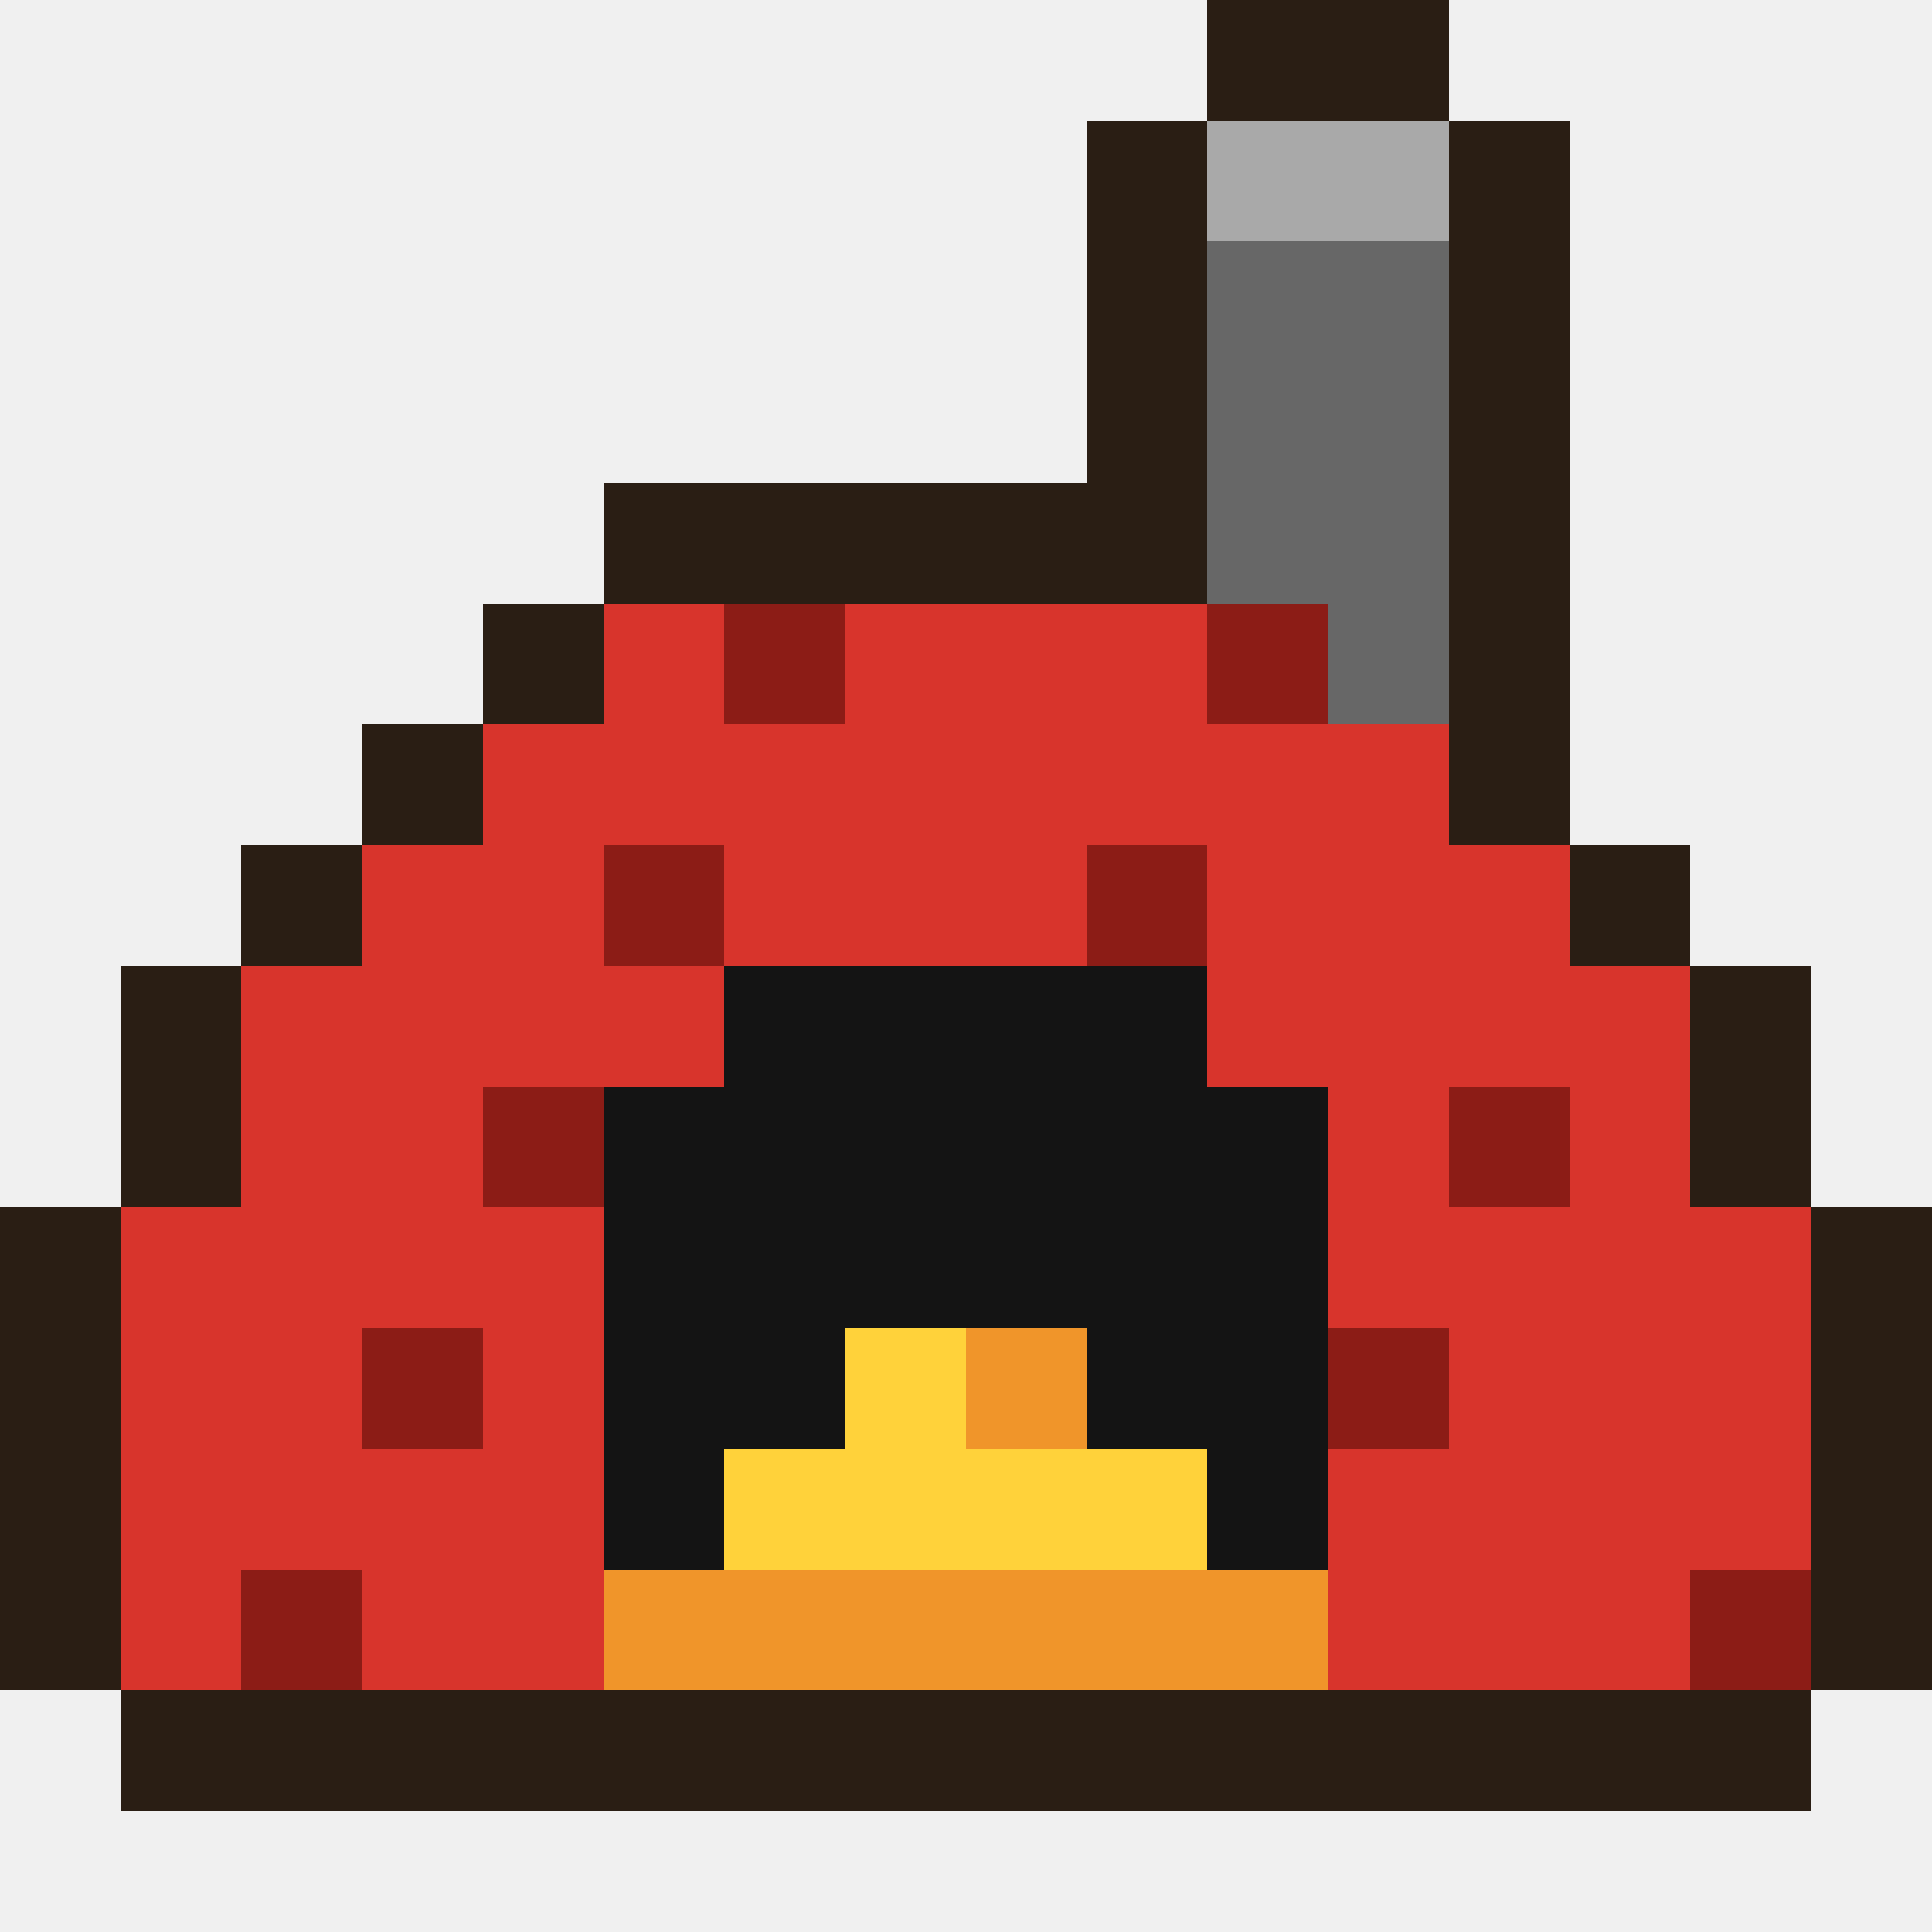
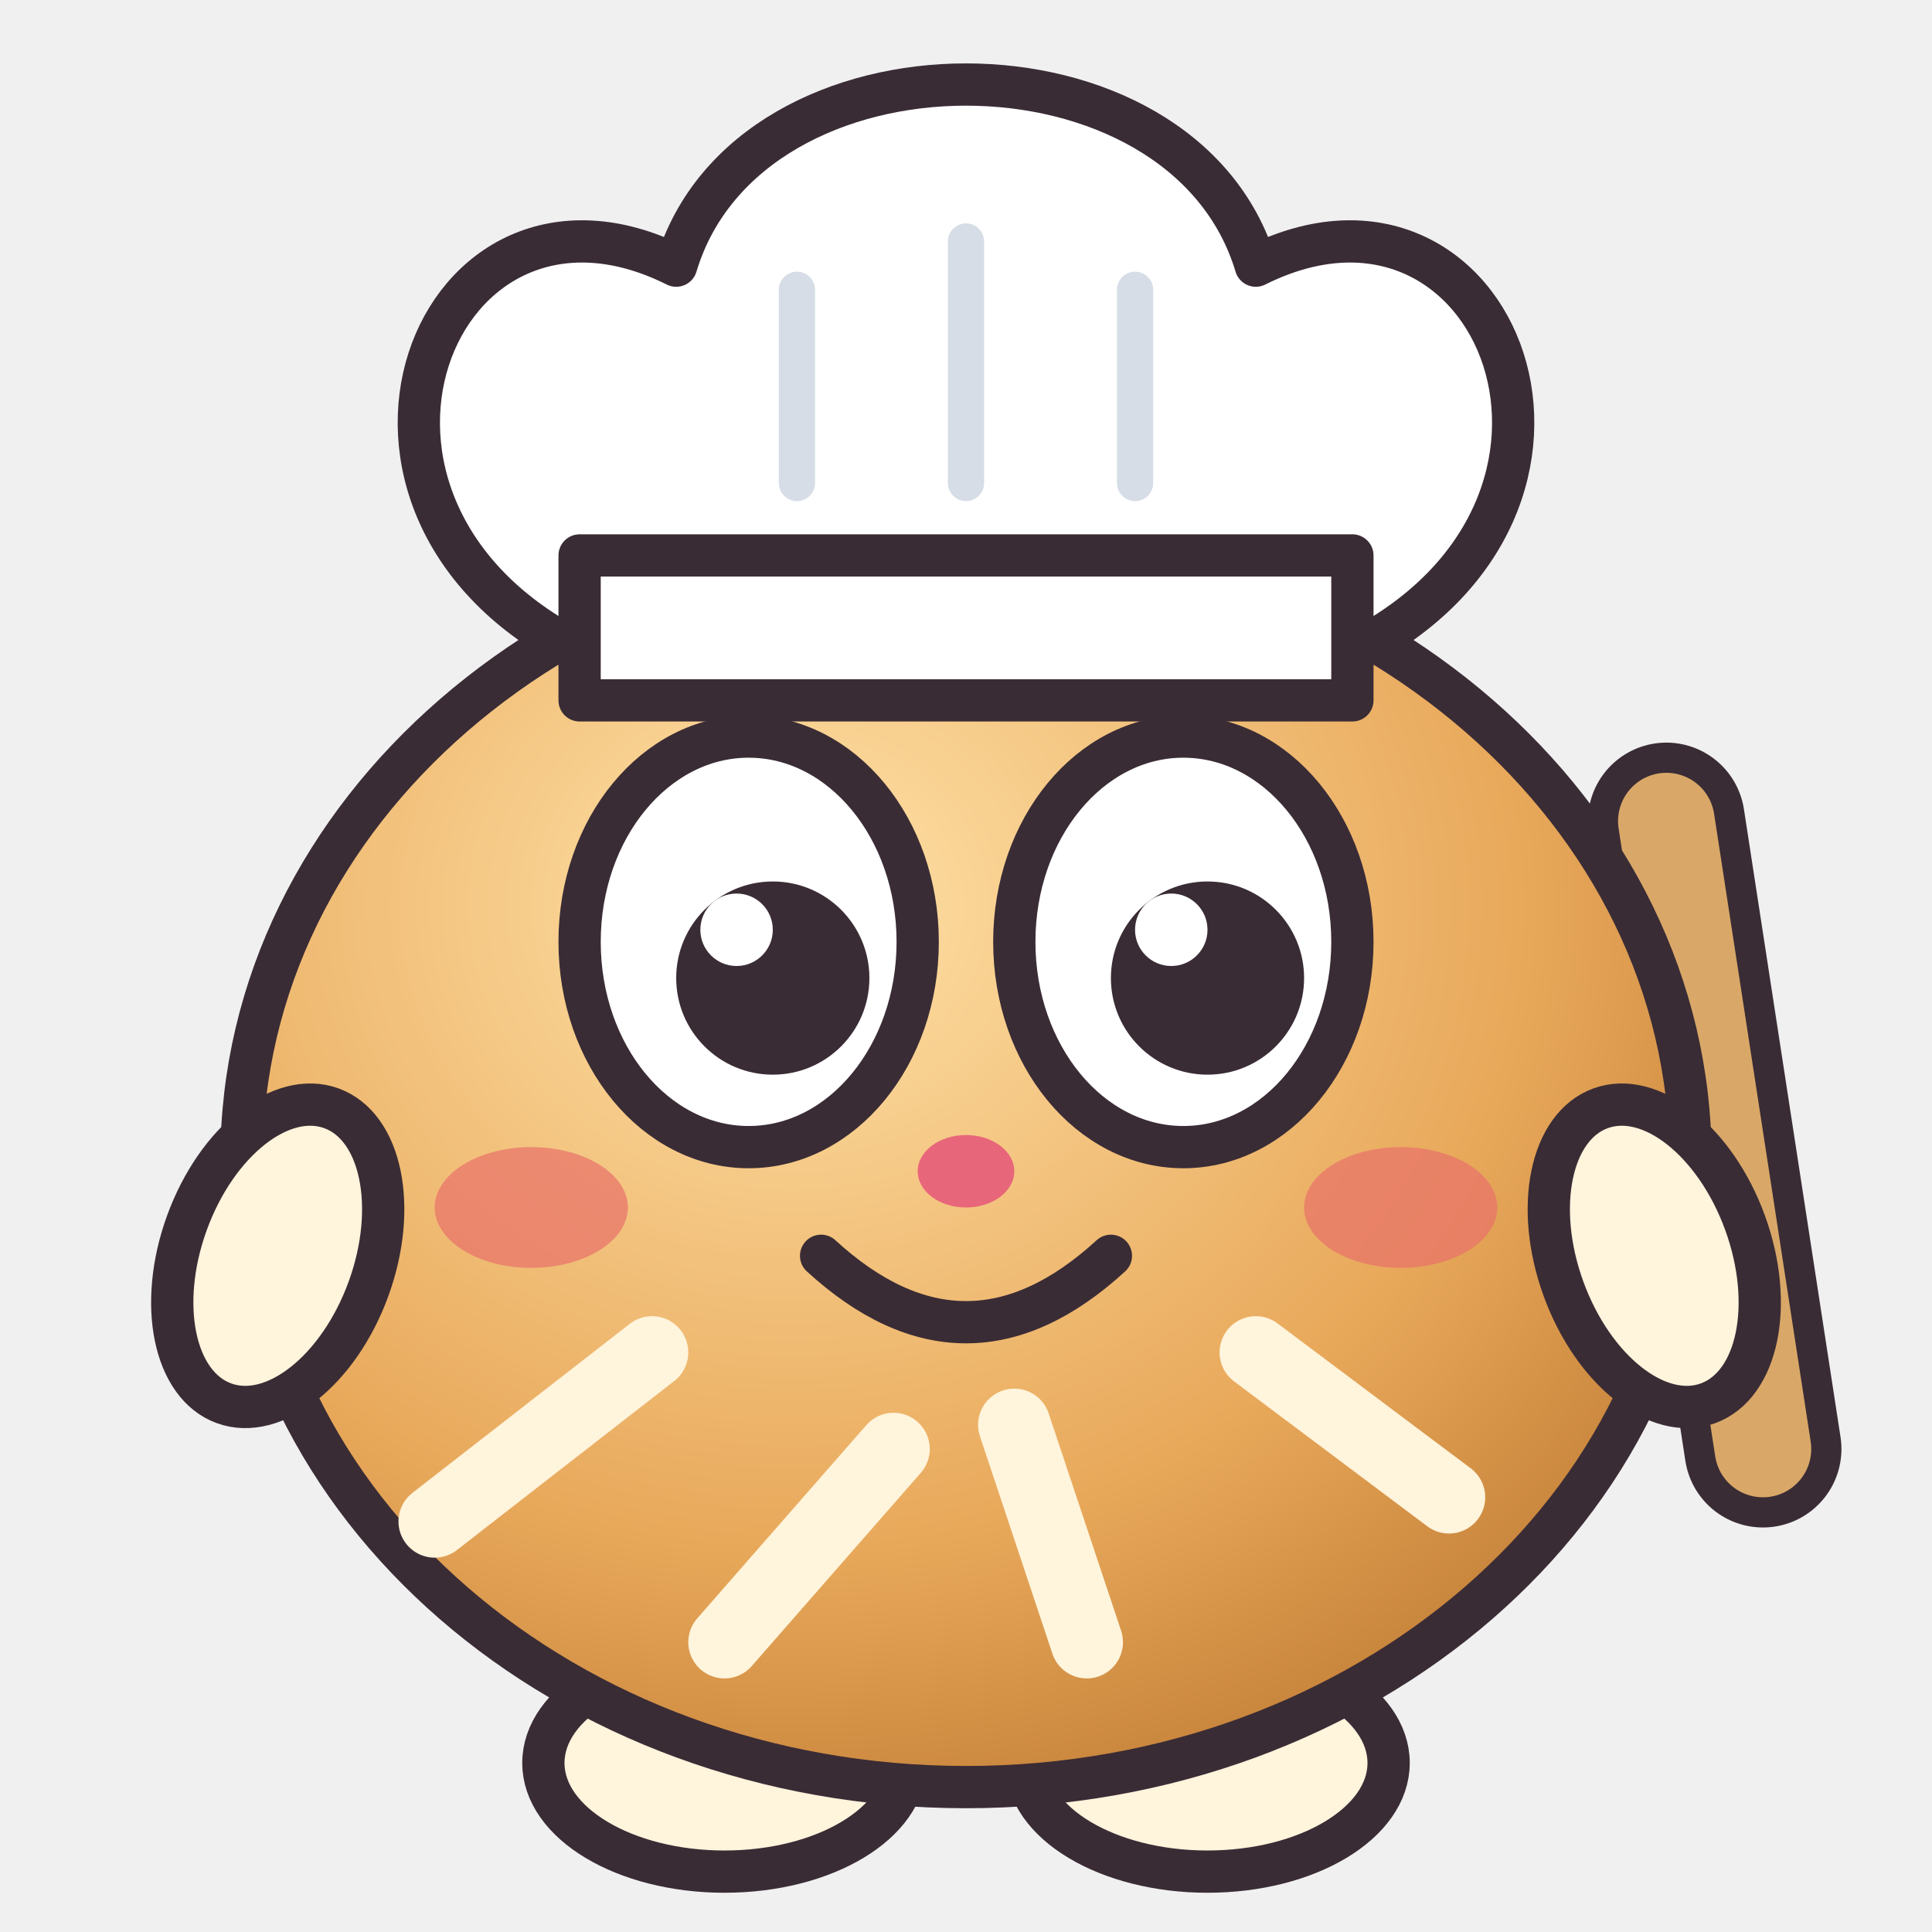
- <svg xmlns="http://www.w3.org/2000/svg" viewBox="0 0 16 16" width="64" height="64" shape-rendering="crispEdges">
-   <rect x="10" y="0" width="2" height="1" fill="#2a1e14" />
-   <rect x="9" y="1" width="1" height="1" fill="#2a1e14" />
-   <rect x="10" y="1" width="2" height="1" fill="#a9a9a9" />
-   <rect x="12" y="1" width="1" height="1" fill="#2a1e14" />
-   <rect x="9" y="2" width="1" height="1" fill="#2a1e14" />
-   <rect x="10" y="2" width="2" height="1" fill="#676767" />
-   <rect x="12" y="2" width="1" height="1" fill="#2a1e14" />
-   <rect x="9" y="3" width="1" height="1" fill="#2a1e14" />
-   <rect x="10" y="3" width="2" height="1" fill="#676767" />
-   <rect x="12" y="3" width="1" height="1" fill="#2a1e14" />
-   <rect x="5" y="4" width="5" height="1" fill="#2a1e14" />
-   <rect x="10" y="4" width="2" height="1" fill="#676767" />
-   <rect x="12" y="4" width="1" height="1" fill="#2a1e14" />
-   <rect x="4" y="5" width="1" height="1" fill="#2a1e14" />
-   <rect x="5" y="5" width="1" height="1" fill="#d8342c" />
-   <rect x="6" y="5" width="1" height="1" fill="#8c1c16" />
-   <rect x="7" y="5" width="3" height="1" fill="#d8342c" />
-   <rect x="10" y="5" width="1" height="1" fill="#8c1c16" />
-   <rect x="11" y="5" width="1" height="1" fill="#676767" />
-   <rect x="12" y="5" width="1" height="1" fill="#2a1e14" />
-   <rect x="3" y="6" width="1" height="1" fill="#2a1e14" />
-   <rect x="4" y="6" width="8" height="1" fill="#d8342c" />
-   <rect x="12" y="6" width="1" height="1" fill="#2a1e14" />
-   <rect x="2" y="7" width="1" height="1" fill="#2a1e14" />
-   <rect x="3" y="7" width="2" height="1" fill="#d8342c" />
-   <rect x="5" y="7" width="1" height="1" fill="#8c1c16" />
-   <rect x="6" y="7" width="3" height="1" fill="#d8342c" />
-   <rect x="9" y="7" width="1" height="1" fill="#8c1c16" />
-   <rect x="10" y="7" width="3" height="1" fill="#d8342c" />
-   <rect x="13" y="7" width="1" height="1" fill="#2a1e14" />
-   <rect x="1" y="8" width="1" height="1" fill="#2a1e14" />
-   <rect x="2" y="8" width="4" height="1" fill="#d8342c" />
-   <rect x="6" y="8" width="4" height="1" fill="#141414" />
-   <rect x="10" y="8" width="4" height="1" fill="#d8342c" />
-   <rect x="14" y="8" width="1" height="1" fill="#2a1e14" />
-   <rect x="1" y="9" width="1" height="1" fill="#2a1e14" />
-   <rect x="2" y="9" width="2" height="1" fill="#d8342c" />
-   <rect x="4" y="9" width="1" height="1" fill="#8c1c16" />
-   <rect x="5" y="9" width="6" height="1" fill="#141414" />
-   <rect x="11" y="9" width="1" height="1" fill="#d8342c" />
-   <rect x="12" y="9" width="1" height="1" fill="#8c1c16" />
-   <rect x="13" y="9" width="1" height="1" fill="#d8342c" />
-   <rect x="14" y="9" width="1" height="1" fill="#2a1e14" />
-   <rect x="0" y="10" width="1" height="1" fill="#2a1e14" />
-   <rect x="1" y="10" width="4" height="1" fill="#d8342c" />
-   <rect x="5" y="10" width="6" height="1" fill="#141414" />
-   <rect x="11" y="10" width="4" height="1" fill="#d8342c" />
-   <rect x="15" y="10" width="1" height="1" fill="#2a1e14" />
-   <rect x="0" y="11" width="1" height="1" fill="#2a1e14" />
-   <rect x="1" y="11" width="2" height="1" fill="#d8342c" />
-   <rect x="3" y="11" width="1" height="1" fill="#8c1c16" />
-   <rect x="4" y="11" width="1" height="1" fill="#d8342c" />
-   <rect x="5" y="11" width="2" height="1" fill="#141414" />
-   <rect x="7" y="11" width="1" height="1" fill="#ffd23a" />
-   <rect x="8" y="11" width="1" height="1" fill="#f0952a" />
-   <rect x="9" y="11" width="2" height="1" fill="#141414" />
-   <rect x="11" y="11" width="1" height="1" fill="#8c1c16" />
-   <rect x="12" y="11" width="3" height="1" fill="#d8342c" />
-   <rect x="15" y="11" width="1" height="1" fill="#2a1e14" />
-   <rect x="0" y="12" width="1" height="1" fill="#2a1e14" />
-   <rect x="1" y="12" width="4" height="1" fill="#d8342c" />
-   <rect x="5" y="12" width="1" height="1" fill="#141414" />
-   <rect x="6" y="12" width="4" height="1" fill="#ffd23a" />
-   <rect x="10" y="12" width="1" height="1" fill="#141414" />
-   <rect x="11" y="12" width="4" height="1" fill="#d8342c" />
-   <rect x="15" y="12" width="1" height="1" fill="#2a1e14" />
-   <rect x="0" y="13" width="1" height="1" fill="#2a1e14" />
-   <rect x="1" y="13" width="1" height="1" fill="#d8342c" />
-   <rect x="2" y="13" width="1" height="1" fill="#8c1c16" />
-   <rect x="3" y="13" width="2" height="1" fill="#d8342c" />
-   <rect x="5" y="13" width="6" height="1" fill="#f0952a" />
-   <rect x="11" y="13" width="3" height="1" fill="#d8342c" />
-   <rect x="14" y="13" width="1" height="1" fill="#8c1c16" />
-   <rect x="15" y="13" width="1" height="1" fill="#2a1e14" />
-   <rect x="1" y="14" width="14" height="1" fill="#2a1e14" />
+ <svg xmlns="http://www.w3.org/2000/svg" viewBox="0 0 160 160" width="160" height="160">
+   <defs>
+     <radialGradient id="b" cx=".38" cy=".3" r=".85">
+       <stop offset="0" stop-color="#ffe2a8" />
+       <stop offset=".6" stop-color="#e8a85a" />
+       <stop offset="1" stop-color="#b5702a" />
+     </radialGradient>
+   </defs>
+   <path d="M146 120l-8-52" fill="none" stroke="#3a2c35" stroke-width="13" stroke-linecap="round" />
+   <path d="M146 120l-8-52" fill="none" stroke="#d9a868" stroke-width="8" stroke-linecap="round" />
+   <ellipse cx="60" cy="146" rx="15" ry="9" fill="#fff4dc" stroke="#3a2c35" stroke-width="3.5" stroke-linejoin="round" stroke-linecap="round" />
+   <ellipse cx="100" cy="146" rx="15" ry="9" fill="#fff4dc" stroke="#3a2c35" stroke-width="3.5" stroke-linejoin="round" stroke-linecap="round" />
+   <ellipse cx="80" cy="96" rx="60" ry="52" fill="url(#b)" stroke="#3a2c35" stroke-width="3.5" stroke-linejoin="round" stroke-linecap="round" />
+   <path d="M36 126l18-14M60 136l14-16M90 136l-6-18M120 124l-16-12" stroke="#fff4dc" stroke-width="6" stroke-linecap="round" />
+   <ellipse cx="23" cy="104" rx="8" ry="13" transform="rotate(20 23 104)" fill="#fff4dc" stroke="#3a2c35" stroke-width="3.5" stroke-linejoin="round" stroke-linecap="round" />
+   <ellipse cx="137" cy="104" rx="8" ry="13" transform="rotate(-20 137 104)" fill="#fff4dc" stroke="#3a2c35" stroke-width="3.5" stroke-linejoin="round" stroke-linecap="round" />
+   <ellipse cx="62" cy="78" rx="14" ry="17" fill="#fff" stroke="#3a2c35" stroke-width="3.5" stroke-linejoin="round" stroke-linecap="round" />
+   <circle cx="64" cy="81" r="8" fill="#3a2c35" />
+   <circle cx="61" cy="77" r="3" fill="#fff" />
+   <ellipse cx="98" cy="78" rx="14" ry="17" fill="#fff" stroke="#3a2c35" stroke-width="3.5" stroke-linejoin="round" stroke-linecap="round" />
+   <circle cx="100" cy="81" r="8" fill="#3a2c35" />
+   <circle cx="97" cy="77" r="3" fill="#fff" />
+   <ellipse cx="80" cy="97" rx="4" ry="3" fill="#e8667a" />
+   <path d="M68 104q12 11 24 0" fill="none" stroke="#3a2c35" stroke-width="3.5" stroke-linejoin="round" stroke-linecap="round" />
+   <ellipse cx="44" cy="100" rx="8" ry="5" fill="#e8706a" opacity=".7" />
+   <ellipse cx="116" cy="100" rx="8" ry="5" fill="#e8706a" opacity=".7" />
+   <path d="M48 54C24 42 36 12 56 22 62 2 98 2 104 22c20-10 32 20 8 32z" fill="#fff" stroke="#3a2c35" stroke-width="3.5" stroke-linejoin="round" stroke-linecap="round" />
+   <path d="M48 46h64v12H48z" fill="#fff" stroke="#3a2c35" stroke-width="3.5" stroke-linejoin="round" stroke-linecap="round" />
+   <path d="M66 24v16M80 20v20M94 24v16" stroke="#d6dde6" stroke-width="3" stroke-linecap="round" />
</svg>
